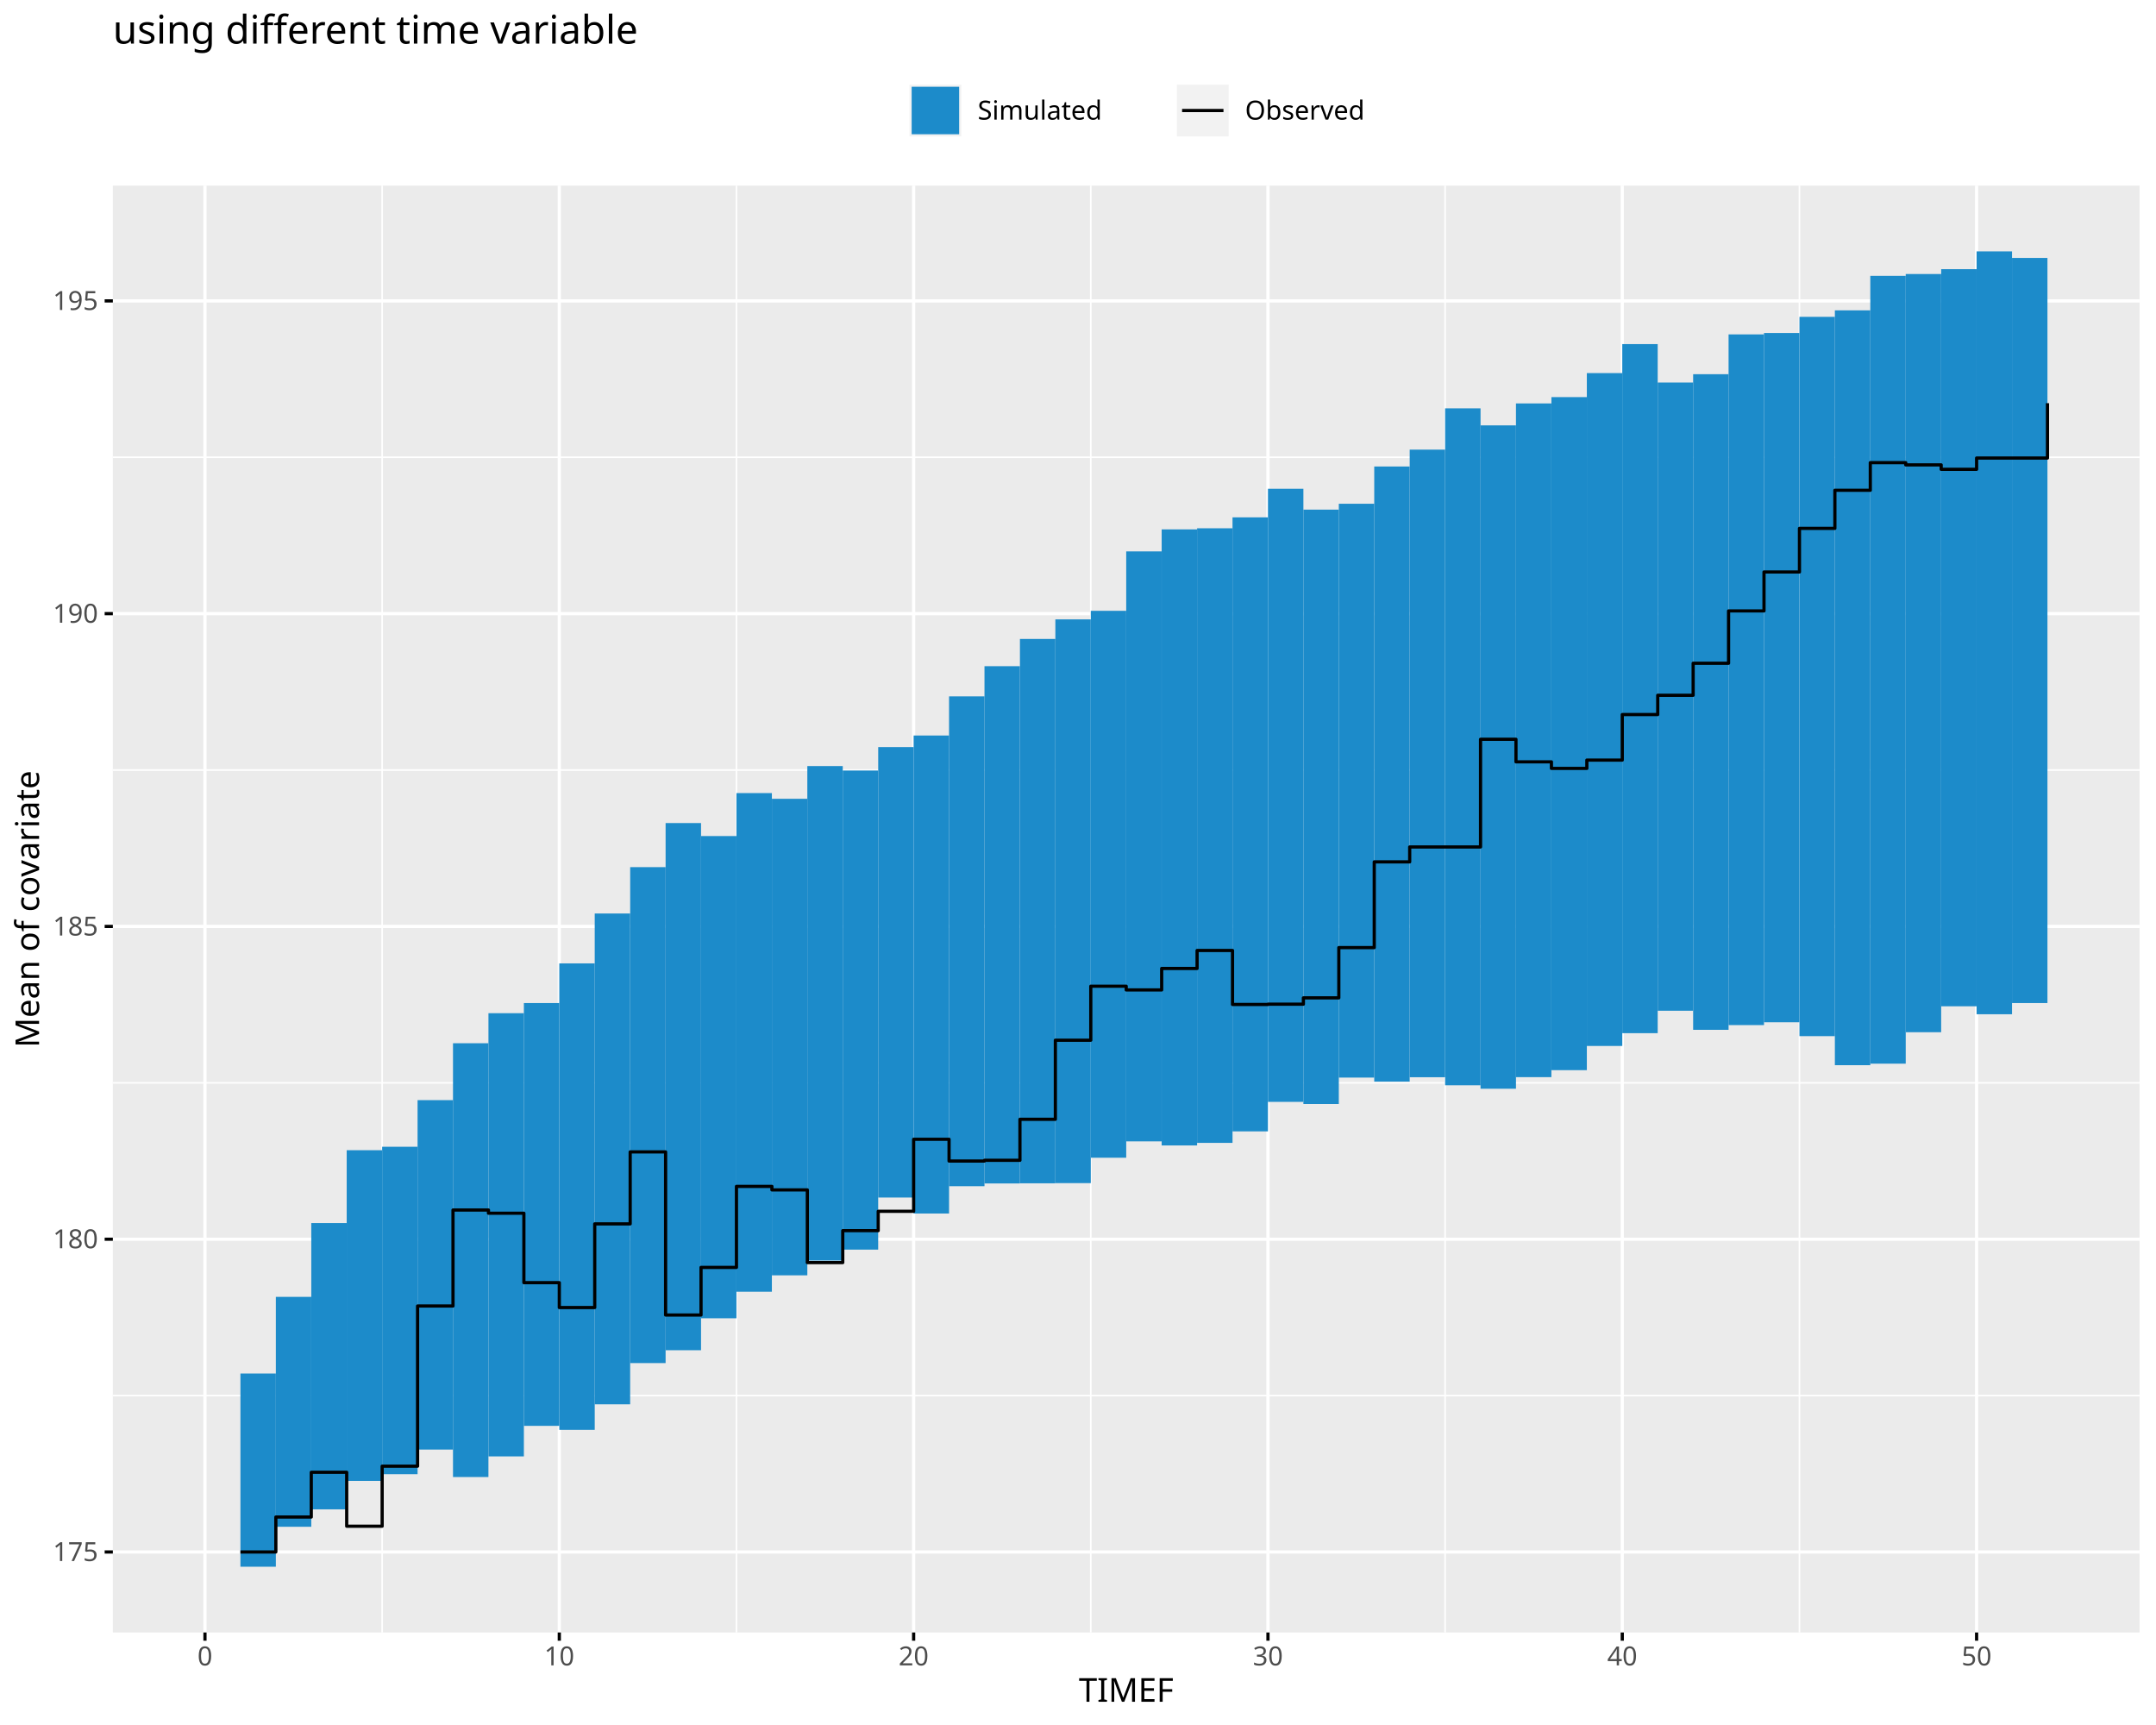
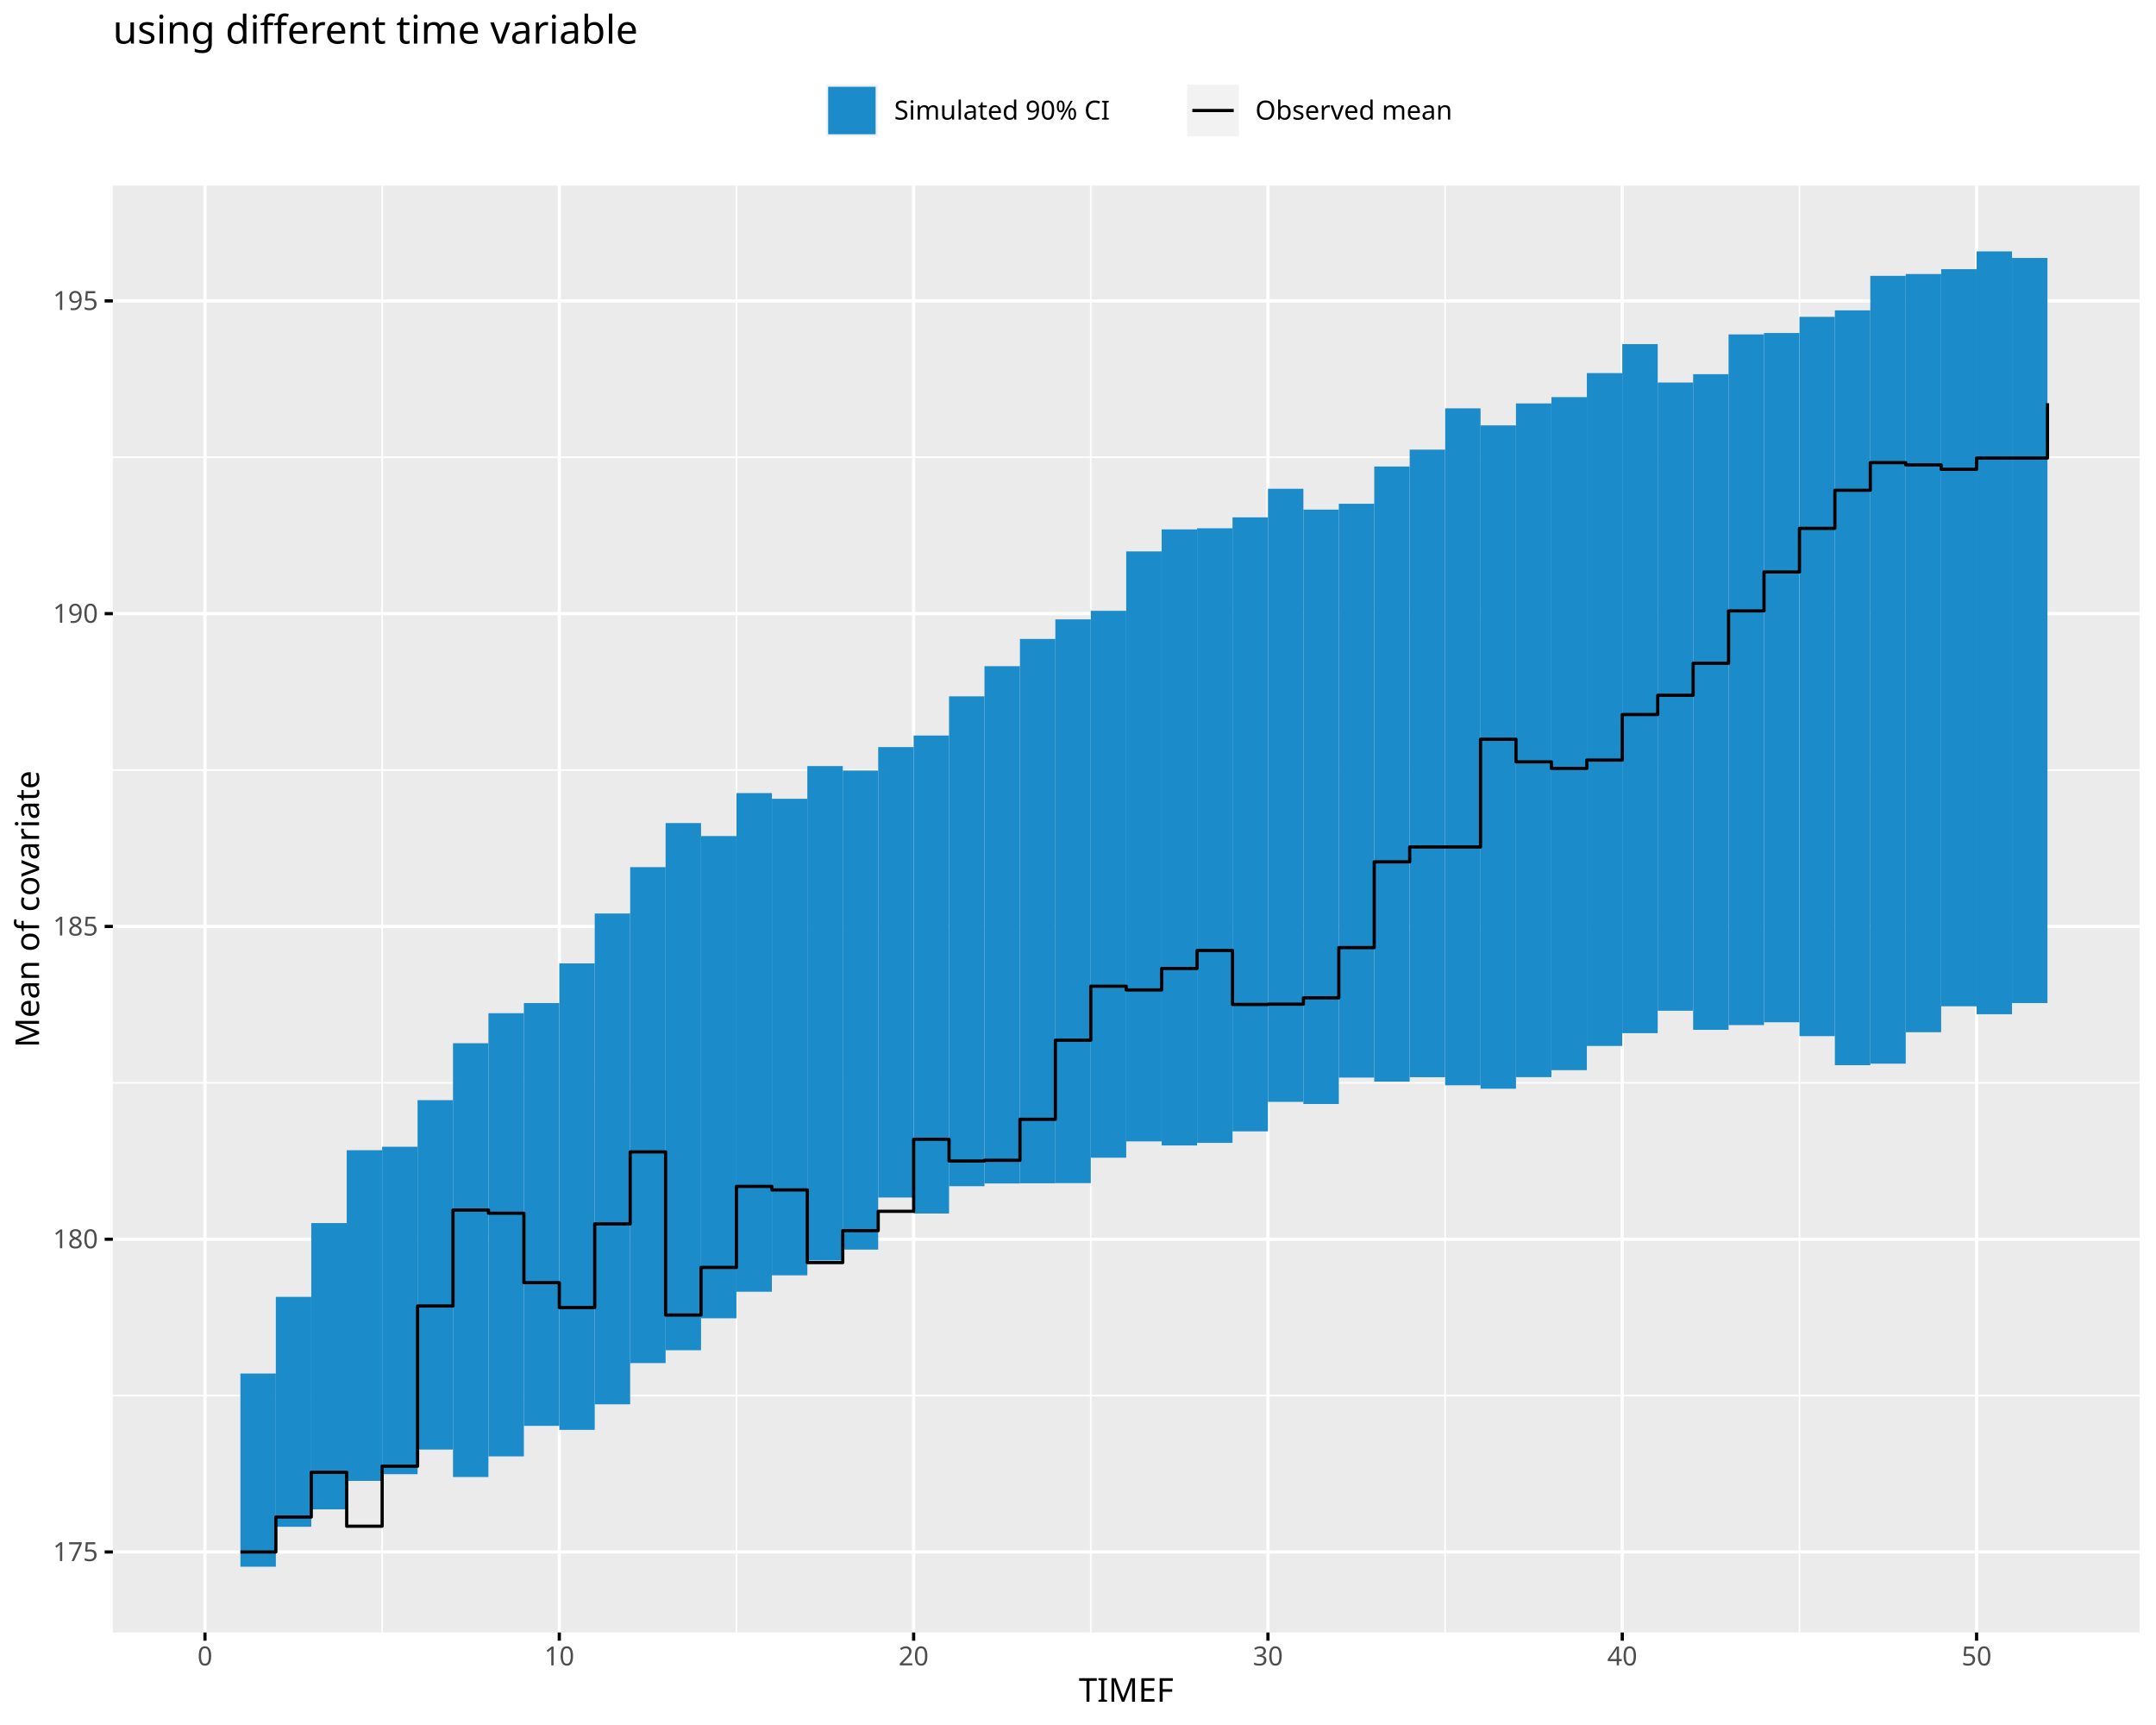
<svg xmlns="http://www.w3.org/2000/svg" class="svglite" data-engine-version="2.0" width="720.00pt" height="576.00pt" viewBox="0 0 720.00 576.00">
  <defs>
    <style type="text/css">
    .svglite line, .svglite polyline, .svglite polygon, .svglite path, .svglite rect, .svglite circle {
      fill: none;
      stroke: #000000;
      stroke-linecap: round;
      stroke-linejoin: round;
      stroke-miterlimit: 10.00;
    }
  </style>
  </defs>
  <rect width="100%" height="100%" style="stroke: none; fill: #FFFFFF;" />
  <defs>
    <clipPath id="cpMC4wMHw3MjAuMDB8MC4wMHw1NzYuMDA=">
      <rect x="0.00" y="0.00" width="720.00" height="576.00" />
    </clipPath>
  </defs>
  <g clip-path="url(#cpMC4wMHw3MjAuMDB8MC4wMHw1NzYuMDA=)">
    <rect x="0.00" y="0.00" width="720.00" height="576.00" style="stroke-width: 1.07; stroke: #FFFFFF; fill: #FFFFFF;" />
  </g>
  <defs>
    <clipPath id="cpMzcuNjl8NzE0LjUyfDYxLjk4fDU0NS4xMQ==">
      <rect x="37.69" y="61.98" width="676.83" height="483.13" />
    </clipPath>
  </defs>
  <g clip-path="url(#cpMzcuNjl8NzE0LjUyfDYxLjk4fDU0NS4xMQ==)">
    <rect x="37.69" y="61.98" width="676.83" height="483.13" style="stroke-width: 1.07; stroke: none; fill: #EBEBEB;" />
    <polyline points="37.69,466.01 714.52,466.01 " style="stroke-width: 0.53; stroke: #FFFFFF; stroke-linecap: butt;" />
    <polyline points="37.69,361.57 714.52,361.57 " style="stroke-width: 0.53; stroke: #FFFFFF; stroke-linecap: butt;" />
    <polyline points="37.69,257.13 714.52,257.13 " style="stroke-width: 0.53; stroke: #FFFFFF; stroke-linecap: butt;" />
    <polyline points="37.69,152.69 714.52,152.69 " style="stroke-width: 0.53; stroke: #FFFFFF; stroke-linecap: butt;" />
    <polyline points="127.62,545.11 127.62,61.98 " style="stroke-width: 0.53; stroke: #FFFFFF; stroke-linecap: butt;" />
    <polyline points="245.94,545.11 245.94,61.98 " style="stroke-width: 0.53; stroke: #FFFFFF; stroke-linecap: butt;" />
    <polyline points="364.27,545.11 364.27,61.98 " style="stroke-width: 0.53; stroke: #FFFFFF; stroke-linecap: butt;" />
    <polyline points="482.60,545.11 482.60,61.98 " style="stroke-width: 0.53; stroke: #FFFFFF; stroke-linecap: butt;" />
    <polyline points="600.93,545.11 600.93,61.98 " style="stroke-width: 0.53; stroke: #FFFFFF; stroke-linecap: butt;" />
    <polyline points="37.69,518.22 714.52,518.22 " style="stroke-width: 1.07; stroke: #FFFFFF; stroke-linecap: butt;" />
    <polyline points="37.69,413.79 714.52,413.79 " style="stroke-width: 1.07; stroke: #FFFFFF; stroke-linecap: butt;" />
    <polyline points="37.69,309.35 714.52,309.35 " style="stroke-width: 1.07; stroke: #FFFFFF; stroke-linecap: butt;" />
    <polyline points="37.69,204.91 714.52,204.91 " style="stroke-width: 1.07; stroke: #FFFFFF; stroke-linecap: butt;" />
    <polyline points="37.69,100.47 714.52,100.47 " style="stroke-width: 1.07; stroke: #FFFFFF; stroke-linecap: butt;" />
    <polyline points="68.45,545.11 68.45,61.98 " style="stroke-width: 1.07; stroke: #FFFFFF; stroke-linecap: butt;" />
    <polyline points="186.78,545.11 186.78,61.98 " style="stroke-width: 1.07; stroke: #FFFFFF; stroke-linecap: butt;" />
    <polyline points="305.11,545.11 305.11,61.98 " style="stroke-width: 1.07; stroke: #FFFFFF; stroke-linecap: butt;" />
    <polyline points="423.44,545.11 423.44,61.98 " style="stroke-width: 1.07; stroke: #FFFFFF; stroke-linecap: butt;" />
    <polyline points="541.76,545.11 541.76,61.98 " style="stroke-width: 1.07; stroke: #FFFFFF; stroke-linecap: butt;" />
    <polyline points="660.09,545.11 660.09,61.98 " style="stroke-width: 1.07; stroke: #FFFFFF; stroke-linecap: butt;" />
    <rect x="68.45" y="518.22" width="11.83" height="0.00" style="stroke-width: 1.07; stroke: none; stroke-linecap: square; stroke-linejoin: miter; fill: #1C8BCA;" />
    <rect x="80.29" y="458.64" width="11.83" height="64.51" style="stroke-width: 1.07; stroke: none; stroke-linecap: square; stroke-linejoin: miter; fill: #1C8BCA;" />
    <rect x="92.12" y="433.04" width="11.83" height="76.77" style="stroke-width: 1.07; stroke: none; stroke-linecap: square; stroke-linejoin: miter; fill: #1C8BCA;" />
    <rect x="103.95" y="408.40" width="11.83" height="95.59" style="stroke-width: 1.07; stroke: none; stroke-linecap: square; stroke-linejoin: miter; fill: #1C8BCA;" />
    <rect x="115.78" y="384.07" width="11.83" height="110.42" style="stroke-width: 1.07; stroke: none; stroke-linecap: square; stroke-linejoin: miter; fill: #1C8BCA;" />
    <rect x="127.62" y="382.92" width="11.83" height="109.34" style="stroke-width: 1.07; stroke: none; stroke-linecap: square; stroke-linejoin: miter; fill: #1C8BCA;" />
    <rect x="139.45" y="367.35" width="11.83" height="116.68" style="stroke-width: 1.07; stroke: none; stroke-linecap: square; stroke-linejoin: miter; fill: #1C8BCA;" />
    <rect x="151.28" y="348.35" width="11.83" height="144.85" style="stroke-width: 1.07; stroke: none; stroke-linecap: square; stroke-linejoin: miter; fill: #1C8BCA;" />
    <rect x="163.12" y="338.32" width="11.83" height="147.99" style="stroke-width: 1.07; stroke: none; stroke-linecap: square; stroke-linejoin: miter; fill: #1C8BCA;" />
    <rect x="174.95" y="334.93" width="11.83" height="141.18" style="stroke-width: 1.07; stroke: none; stroke-linecap: square; stroke-linejoin: miter; fill: #1C8BCA;" />
    <rect x="186.78" y="321.69" width="11.83" height="155.76" style="stroke-width: 1.07; stroke: none; stroke-linecap: square; stroke-linejoin: miter; fill: #1C8BCA;" />
    <rect x="198.61" y="305.03" width="11.83" height="163.89" style="stroke-width: 1.07; stroke: none; stroke-linecap: square; stroke-linejoin: miter; fill: #1C8BCA;" />
    <rect x="210.45" y="289.55" width="11.83" height="165.60" style="stroke-width: 1.07; stroke: none; stroke-linecap: square; stroke-linejoin: miter; fill: #1C8BCA;" />
    <rect x="222.28" y="274.83" width="11.83" height="176.03" style="stroke-width: 1.07; stroke: none; stroke-linecap: square; stroke-linejoin: miter; fill: #1C8BCA;" />
    <rect x="234.11" y="279.17" width="11.83" height="161.02" style="stroke-width: 1.07; stroke: none; stroke-linecap: square; stroke-linejoin: miter; fill: #1C8BCA;" />
    <rect x="245.94" y="264.82" width="11.83" height="166.51" style="stroke-width: 1.07; stroke: none; stroke-linecap: square; stroke-linejoin: miter; fill: #1C8BCA;" />
    <rect x="257.78" y="266.73" width="11.83" height="159.12" style="stroke-width: 1.07; stroke: none; stroke-linecap: square; stroke-linejoin: miter; fill: #1C8BCA;" />
    <rect x="269.61" y="255.80" width="11.83" height="165.11" style="stroke-width: 1.07; stroke: none; stroke-linecap: square; stroke-linejoin: miter; fill: #1C8BCA;" />
    <rect x="281.44" y="257.29" width="11.83" height="159.97" style="stroke-width: 1.07; stroke: none; stroke-linecap: square; stroke-linejoin: miter; fill: #1C8BCA;" />
    <rect x="293.28" y="249.46" width="11.83" height="150.41" style="stroke-width: 1.07; stroke: none; stroke-linecap: square; stroke-linejoin: miter; fill: #1C8BCA;" />
    <rect x="305.11" y="245.60" width="11.83" height="159.61" style="stroke-width: 1.07; stroke: none; stroke-linecap: square; stroke-linejoin: miter; fill: #1C8BCA;" />
    <rect x="316.94" y="232.52" width="11.83" height="163.57" style="stroke-width: 1.07; stroke: none; stroke-linecap: square; stroke-linejoin: miter; fill: #1C8BCA;" />
    <rect x="328.77" y="222.45" width="11.83" height="172.72" style="stroke-width: 1.07; stroke: none; stroke-linecap: square; stroke-linejoin: miter; fill: #1C8BCA;" />
    <rect x="340.61" y="213.35" width="11.83" height="181.77" style="stroke-width: 1.07; stroke: none; stroke-linecap: square; stroke-linejoin: miter; fill: #1C8BCA;" />
    <rect x="352.44" y="206.82" width="11.83" height="188.24" style="stroke-width: 1.07; stroke: none; stroke-linecap: square; stroke-linejoin: miter; fill: #1C8BCA;" />
    <rect x="364.27" y="203.96" width="11.83" height="182.62" style="stroke-width: 1.07; stroke: none; stroke-linecap: square; stroke-linejoin: miter; fill: #1C8BCA;" />
    <rect x="376.10" y="184.12" width="11.83" height="197.00" style="stroke-width: 1.07; stroke: none; stroke-linecap: square; stroke-linejoin: miter; fill: #1C8BCA;" />
    <rect x="387.94" y="176.77" width="11.83" height="205.71" style="stroke-width: 1.07; stroke: none; stroke-linecap: square; stroke-linejoin: miter; fill: #1C8BCA;" />
    <rect x="399.77" y="176.40" width="11.83" height="205.22" style="stroke-width: 1.07; stroke: none; stroke-linecap: square; stroke-linejoin: miter; fill: #1C8BCA;" />
    <rect x="411.60" y="172.75" width="11.83" height="205.03" style="stroke-width: 1.07; stroke: none; stroke-linecap: square; stroke-linejoin: miter; fill: #1C8BCA;" />
    <rect x="423.44" y="163.21" width="11.83" height="204.72" style="stroke-width: 1.07; stroke: none; stroke-linecap: square; stroke-linejoin: miter; fill: #1C8BCA;" />
    <rect x="435.27" y="170.17" width="11.83" height="198.47" style="stroke-width: 1.07; stroke: none; stroke-linecap: square; stroke-linejoin: miter; fill: #1C8BCA;" />
    <rect x="447.10" y="168.21" width="11.83" height="191.61" style="stroke-width: 1.07; stroke: none; stroke-linecap: square; stroke-linejoin: miter; fill: #1C8BCA;" />
    <rect x="458.93" y="155.77" width="11.83" height="205.40" style="stroke-width: 1.07; stroke: none; stroke-linecap: square; stroke-linejoin: miter; fill: #1C8BCA;" />
    <rect x="470.77" y="150.14" width="11.83" height="209.56" style="stroke-width: 1.07; stroke: none; stroke-linecap: square; stroke-linejoin: miter; fill: #1C8BCA;" />
    <rect x="482.60" y="136.35" width="11.83" height="226.04" style="stroke-width: 1.07; stroke: none; stroke-linecap: square; stroke-linejoin: miter; fill: #1C8BCA;" />
    <rect x="494.43" y="142.04" width="11.83" height="221.50" style="stroke-width: 1.07; stroke: none; stroke-linecap: square; stroke-linejoin: miter; fill: #1C8BCA;" />
    <rect x="506.26" y="134.71" width="11.83" height="224.96" style="stroke-width: 1.07; stroke: none; stroke-linecap: square; stroke-linejoin: miter; fill: #1C8BCA;" />
    <rect x="518.10" y="132.60" width="11.83" height="224.74" style="stroke-width: 1.07; stroke: none; stroke-linecap: square; stroke-linejoin: miter; fill: #1C8BCA;" />
    <rect x="529.93" y="124.58" width="11.83" height="224.68" style="stroke-width: 1.07; stroke: none; stroke-linecap: square; stroke-linejoin: miter; fill: #1C8BCA;" />
    <rect x="541.76" y="114.90" width="11.83" height="230.09" style="stroke-width: 1.07; stroke: none; stroke-linecap: square; stroke-linejoin: miter; fill: #1C8BCA;" />
    <rect x="553.60" y="127.73" width="11.83" height="209.77" style="stroke-width: 1.07; stroke: none; stroke-linecap: square; stroke-linejoin: miter; fill: #1C8BCA;" />
    <rect x="565.43" y="124.95" width="11.83" height="218.92" style="stroke-width: 1.07; stroke: none; stroke-linecap: square; stroke-linejoin: miter; fill: #1C8BCA;" />
    <rect x="577.26" y="111.66" width="11.83" height="230.63" style="stroke-width: 1.07; stroke: none; stroke-linecap: square; stroke-linejoin: miter; fill: #1C8BCA;" />
    <rect x="589.09" y="111.19" width="11.83" height="230.16" style="stroke-width: 1.07; stroke: none; stroke-linecap: square; stroke-linejoin: miter; fill: #1C8BCA;" />
    <rect x="600.93" y="105.80" width="11.83" height="240.18" style="stroke-width: 1.07; stroke: none; stroke-linecap: square; stroke-linejoin: miter; fill: #1C8BCA;" />
    <rect x="612.76" y="103.63" width="11.83" height="252.05" style="stroke-width: 1.07; stroke: none; stroke-linecap: square; stroke-linejoin: miter; fill: #1C8BCA;" />
    <rect x="624.59" y="92.11" width="11.83" height="263.06" style="stroke-width: 1.07; stroke: none; stroke-linecap: square; stroke-linejoin: miter; fill: #1C8BCA;" />
    <rect x="636.42" y="91.50" width="11.83" height="253.17" style="stroke-width: 1.07; stroke: none; stroke-linecap: square; stroke-linejoin: miter; fill: #1C8BCA;" />
    <rect x="648.26" y="89.88" width="11.83" height="246.13" style="stroke-width: 1.07; stroke: none; stroke-linecap: square; stroke-linejoin: miter; fill: #1C8BCA;" />
    <rect x="660.09" y="83.94" width="11.83" height="254.73" style="stroke-width: 1.07; stroke: none; stroke-linecap: square; stroke-linejoin: miter; fill: #1C8BCA;" />
    <rect x="671.92" y="86.13" width="11.83" height="248.80" style="stroke-width: 1.07; stroke: none; stroke-linecap: square; stroke-linejoin: miter; fill: #1C8BCA;" />
    <polyline points="80.29,518.22 92.12,518.22 92.12,506.56 103.95,506.56 103.95,491.62 115.78,491.62 115.78,509.62 127.62,509.62 127.62,489.58 139.45,489.58 139.45,436.09 151.28,436.09 151.28,404.04 163.12,404.04 163.12,405.11 174.95,405.11 174.95,428.30 186.78,428.30 186.78,436.61 198.61,436.61 198.61,408.67 210.45,408.67 210.45,384.64 222.28,384.64 222.28,439.10 234.11,439.10 234.11,423.20 245.94,423.20 245.94,396.15 257.78,396.15 257.78,397.32 269.61,397.32 269.61,421.59 281.44,421.59 281.44,410.93 293.28,410.93 293.28,404.47 305.11,404.47 305.11,380.42 316.94,380.42 316.94,387.68 328.77,387.68 328.77,387.44 340.61,387.44 340.61,373.75 352.44,373.75 352.44,347.34 364.27,347.34 364.27,329.31 376.10,329.31 376.10,330.55 387.94,330.55 387.94,323.38 399.77,323.38 399.77,317.38 411.60,317.38 411.60,335.41 423.44,335.41 423.44,335.31 435.27,335.31 435.27,333.20 447.10,333.20 447.10,316.42 458.93,316.42 458.93,287.79 470.77,287.79 470.77,282.81 482.60,282.81 482.60,282.81 494.43,282.81 494.43,246.86 506.26,246.86 506.26,254.39 518.10,254.39 518.10,256.58 529.93,256.58 529.93,253.80 541.76,253.80 541.76,238.60 553.60,238.60 553.60,232.16 565.43,232.16 565.43,221.47 577.26,221.47 577.26,203.99 589.09,203.99 589.09,190.99 600.93,190.99 600.93,176.43 612.76,176.43 612.76,163.71 624.59,163.71 624.59,154.49 636.42,154.49 636.42,155.23 648.26,155.23 648.26,156.71 660.09,156.71 660.09,152.94 671.92,152.94 671.92,152.94 683.76,152.94 683.76,134.63 " style="stroke-width: 1.07; stroke-linecap: butt;" />
  </g>
  <g clip-path="url(#cpMC4wMHw3MjAuMDB8MC4wMHw1NzYuMDA=)">
    <text x="32.76" y="521.25" text-anchor="end" style="font-size: 8.80px; fill: #4D4D4D; font-family: sans;" textLength="14.68px" lengthAdjust="spacingAndGlyphs">175</text>
    <text x="32.76" y="416.81" text-anchor="end" style="font-size: 8.80px; fill: #4D4D4D; font-family: sans;" textLength="14.68px" lengthAdjust="spacingAndGlyphs">180</text>
    <text x="32.76" y="312.38" text-anchor="end" style="font-size: 8.80px; fill: #4D4D4D; font-family: sans;" textLength="14.68px" lengthAdjust="spacingAndGlyphs">185</text>
    <text x="32.76" y="207.94" text-anchor="end" style="font-size: 8.80px; fill: #4D4D4D; font-family: sans;" textLength="14.68px" lengthAdjust="spacingAndGlyphs">190</text>
    <text x="32.76" y="103.50" text-anchor="end" style="font-size: 8.80px; fill: #4D4D4D; font-family: sans;" textLength="14.68px" lengthAdjust="spacingAndGlyphs">195</text>
    <polyline points="34.95,518.22 37.69,518.22 " style="stroke-width: 1.07; stroke-linecap: butt;" />
    <polyline points="34.95,413.79 37.69,413.79 " style="stroke-width: 1.07; stroke-linecap: butt;" />
    <polyline points="34.95,309.35 37.69,309.35 " style="stroke-width: 1.07; stroke-linecap: butt;" />
    <polyline points="34.95,204.91 37.69,204.91 " style="stroke-width: 1.07; stroke-linecap: butt;" />
    <polyline points="34.95,100.47 37.69,100.47 " style="stroke-width: 1.07; stroke-linecap: butt;" />
    <polyline points="68.45,547.85 68.45,545.11 " style="stroke-width: 1.07; stroke-linecap: butt;" />
    <polyline points="186.78,547.85 186.78,545.11 " style="stroke-width: 1.07; stroke-linecap: butt;" />
    <polyline points="305.11,547.85 305.11,545.11 " style="stroke-width: 1.07; stroke-linecap: butt;" />
    <polyline points="423.44,547.85 423.44,545.11 " style="stroke-width: 1.07; stroke-linecap: butt;" />
    <polyline points="541.76,547.85 541.76,545.11 " style="stroke-width: 1.07; stroke-linecap: butt;" />
    <polyline points="660.09,547.85 660.09,545.11 " style="stroke-width: 1.07; stroke-linecap: butt;" />
    <text x="68.45" y="556.10" text-anchor="middle" style="font-size: 8.80px; fill: #4D4D4D; font-family: sans;" textLength="4.89px" lengthAdjust="spacingAndGlyphs">0</text>
    <text x="186.78" y="556.10" text-anchor="middle" style="font-size: 8.80px; fill: #4D4D4D; font-family: sans;" textLength="9.79px" lengthAdjust="spacingAndGlyphs">10</text>
    <text x="305.11" y="556.10" text-anchor="middle" style="font-size: 8.80px; fill: #4D4D4D; font-family: sans;" textLength="9.79px" lengthAdjust="spacingAndGlyphs">20</text>
    <text x="423.44" y="556.10" text-anchor="middle" style="font-size: 8.80px; fill: #4D4D4D; font-family: sans;" textLength="9.79px" lengthAdjust="spacingAndGlyphs">30</text>
    <text x="541.76" y="556.10" text-anchor="middle" style="font-size: 8.80px; fill: #4D4D4D; font-family: sans;" textLength="9.79px" lengthAdjust="spacingAndGlyphs">40</text>
    <text x="660.09" y="556.10" text-anchor="middle" style="font-size: 8.80px; fill: #4D4D4D; font-family: sans;" textLength="9.79px" lengthAdjust="spacingAndGlyphs">50</text>
    <text x="376.10" y="568.24" text-anchor="middle" style="font-size: 11.00px; font-family: sans;" textLength="33.00px" lengthAdjust="spacingAndGlyphs">TIMEF</text>
    <text transform="translate(13.05,303.55) rotate(-90)" text-anchor="middle" style="font-size: 11.00px; font-family: sans;" textLength="87.45px" lengthAdjust="spacingAndGlyphs">Mean of covariate</text>
-     <rect x="292.78" y="22.78" width="78.33" height="28.24" style="stroke-width: 1.07; stroke: none; fill: #FFFFFF;" />
-     <rect x="303.74" y="28.26" width="17.28" height="17.28" style="stroke-width: 1.07; stroke: none; fill: #F2F2F2;" />
-     <rect x="304.45" y="28.97" width="15.86" height="15.86" style="stroke-width: 1.07; stroke: none; stroke-linecap: square; stroke-linejoin: miter; fill: #1C8BCA;" />
-     <text x="326.50" y="39.93" style="font-size: 8.80px; font-family: sans;" textLength="39.14px" lengthAdjust="spacingAndGlyphs">Simulated</text>
-     <rect x="382.07" y="22.78" width="77.36" height="28.24" style="stroke-width: 1.07; stroke: none; fill: #FFFFFF;" />
-     <rect x="393.03" y="28.26" width="17.28" height="17.28" style="stroke-width: 1.07; stroke: none; fill: #F2F2F2;" />
-     <line x1="394.76" y1="36.90" x2="408.58" y2="36.90" style="stroke-width: 1.07; stroke-linecap: butt;" />
-     <text x="415.79" y="39.93" style="font-size: 8.80px; font-family: sans;" textLength="38.16px" lengthAdjust="spacingAndGlyphs">Observed</text>
+     <rect x="264.89" y="22.78" width="109.64" height="28.24" style="stroke-width: 1.07; stroke: none; fill: #FFFFFF;" />
+     <rect x="275.85" y="28.26" width="17.28" height="17.28" style="stroke-width: 1.07; stroke: none; fill: #F2F2F2;" />
+     <rect x="276.56" y="28.97" width="15.86" height="15.86" style="stroke-width: 1.07; stroke: none; stroke-linecap: square; stroke-linejoin: miter; fill: #1C8BCA;" />
+     <text x="298.61" y="39.93" style="font-size: 8.80px; font-family: sans;" textLength="70.44px" lengthAdjust="spacingAndGlyphs">Simulated 90% CI</text>
+     <rect x="385.49" y="22.78" width="101.82" height="28.24" style="stroke-width: 1.07; stroke: none; fill: #FFFFFF;" />
+     <rect x="396.45" y="28.26" width="17.28" height="17.28" style="stroke-width: 1.07; stroke: none; fill: #F2F2F2;" />
+     <line x1="398.18" y1="36.90" x2="412.00" y2="36.90" style="stroke-width: 1.07; stroke-linecap: butt;" />
+     <text x="419.21" y="39.93" style="font-size: 8.80px; font-family: sans;" textLength="62.63px" lengthAdjust="spacingAndGlyphs">Observed mean</text>
    <text x="37.69" y="14.56" style="font-size: 13.20px; font-family: sans;" textLength="161.43px" lengthAdjust="spacingAndGlyphs">using different time variable</text>
  </g>
</svg>
